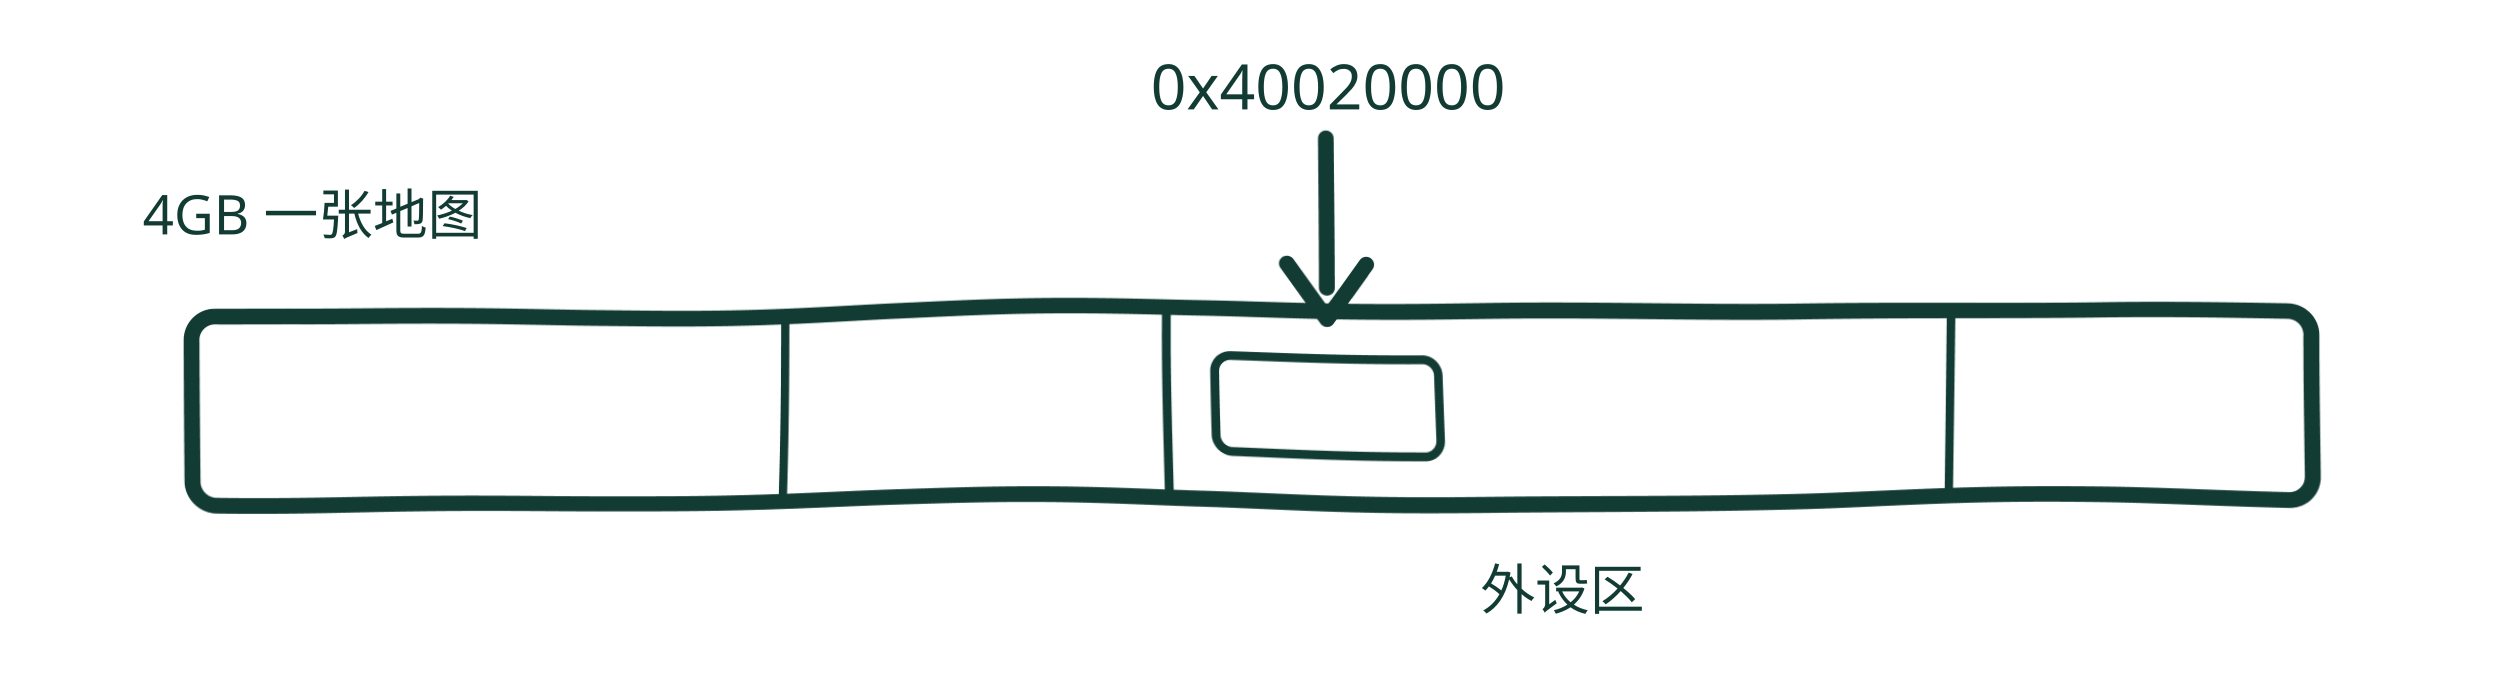
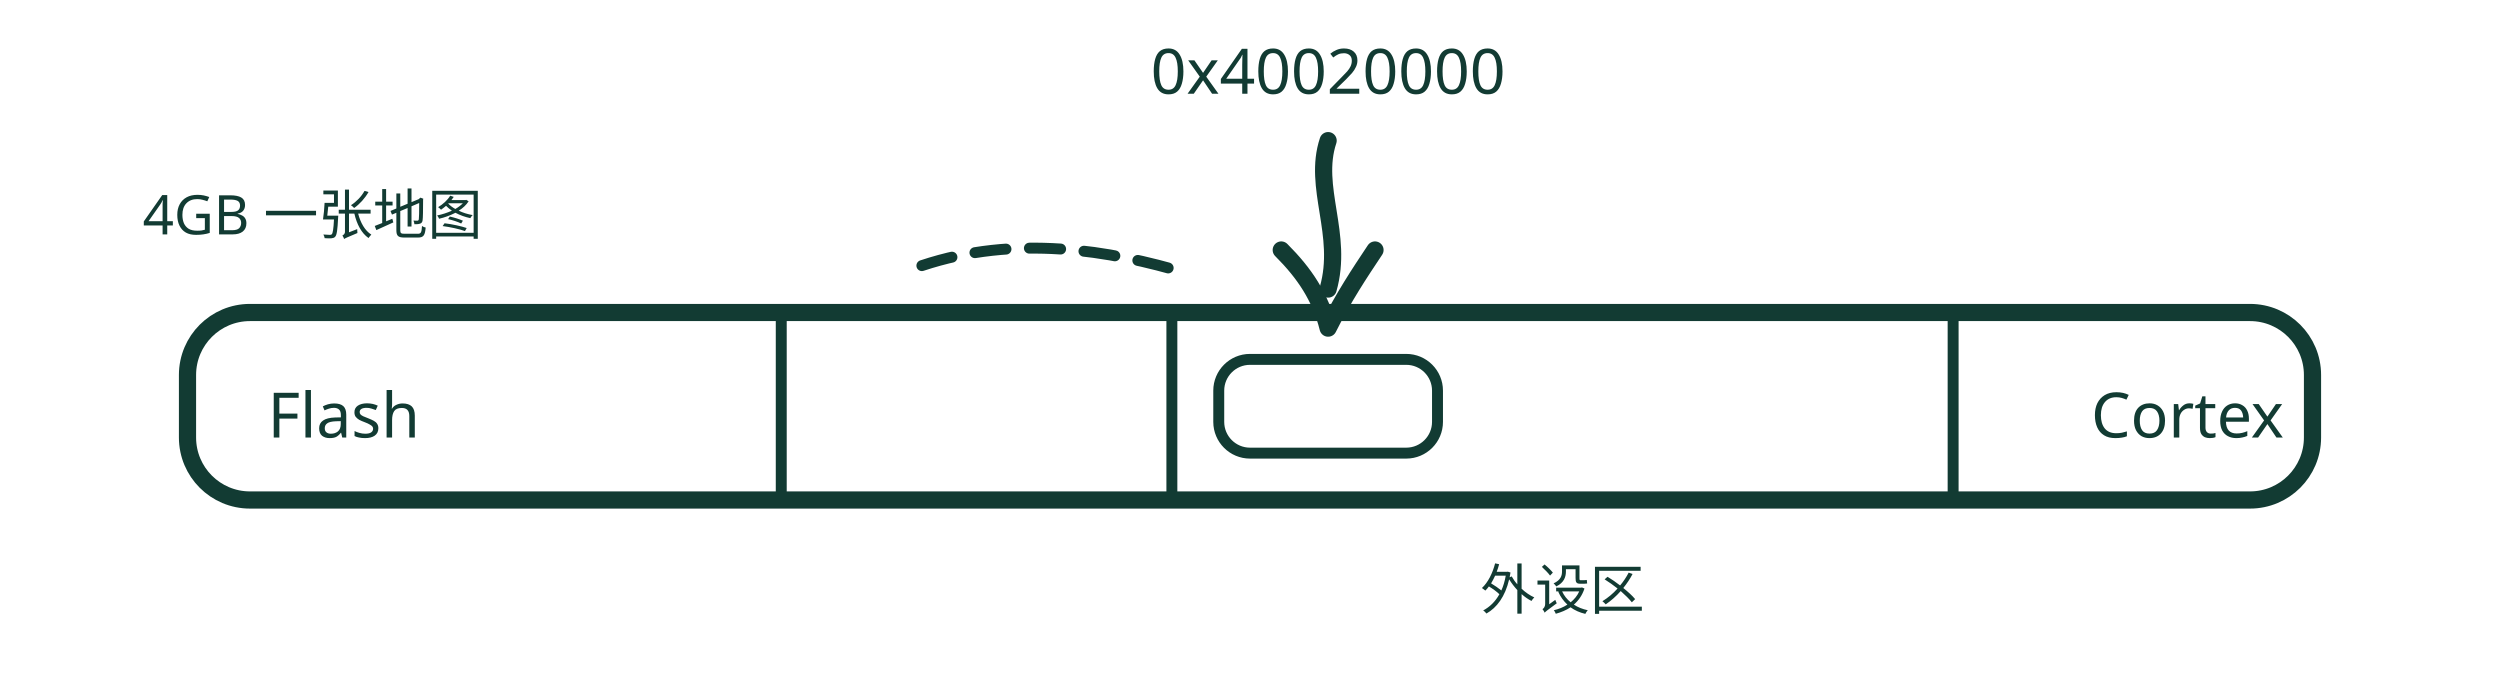
- <svg xmlns="http://www.w3.org/2000/svg" viewBox="0 0 320 88" role="img" aria-label="4GB 地址地图上圈出 GPIOA 的门牌 0x40020000">
-   <defs>
-     <filter id="hw-stm32-01-arch" x="-5%" y="-5%" width="110%" height="110%">
-       <feTurbulence type="fractalNoise" baseFrequency="0.013" numOctaves="2" seed="1" result="n" />
-       <feDisplacementMap in="SourceGraphic" in2="n" scale="3.2" />
-     </filter>
-   </defs>
-   <g filter="url(#hw-stm32-01-arch)" fill="none" stroke="var(--cover-ink, #123b33)" stroke-linecap="round" stroke-linejoin="round">
-     <rect x="24" y="40" width="272" height="24" rx="3" stroke-width="2" />
-     <path d="M100 40 V64 M150 40 V64 M250 40 V64" stroke-width="1.1" />
-     <rect x="156" y="46" width="28" height="12" rx="2" stroke-width="1.1" />
-     <path d="M170 18 V37" stroke-width="2" />
-     <path d="M165 34 L170 41 L175 34" stroke-width="2" />
-   </g>
-   <text x="170" y="14" font-size="8" font-family="sans-serif" fill="var(--cover-ink, #123b33)" stroke="none" text-anchor="middle">0x40020000</text>
+ <svg xmlns="http://www.w3.org/2000/svg" viewBox="0 0 320 88" role="img" aria-label="4GB 地址地图上圈出 GPIOA 的门牌 0x40020000" fill="none" stroke="var(--cover-ink, #123b33)" stroke-linecap="round" stroke-linejoin="round">
+   <rect x="24" y="40" width="272" height="24" rx="8" stroke-width="2.2" />
+   <path d="M100 40 C 100 43, 100 38, 100 64 M150 40 C 150 43, 150 38, 150 64 M250 40 C 250 43, 250 38, 250 64" stroke-width="1.4" />
+   <rect x="156" y="46" width="28" height="12" rx="4" stroke-width="1.4" />
+   <path d="M170 18 C 168 24, 172 30, 170 37" stroke-width="2.2" />
+   <path d="M164 32 C 167 35, 169 38, 170 42 C 172 38, 174 35, 176 32" stroke-width="2.2" />
+   <path d="M118 34 C 130 30, 142 32, 152 35" stroke-width="1.4" stroke-dasharray="4 3" />
+   <text x="170" y="12" font-size="8" font-family="sans-serif" fill="var(--cover-ink, #123b33)" stroke="none" text-anchor="middle">0x40020000</text>
  <text x="200" y="78" font-size="7" font-family="sans-serif" fill="var(--cover-ink, #123b33)" stroke="none" text-anchor="middle">外设区</text>
  <text x="40" y="30" font-size="7" font-family="sans-serif" fill="var(--cover-ink, #123b33)" stroke="none" text-anchor="middle">4GB 一张地图</text>
+   <text x="44" y="56" font-size="8" font-family="sans-serif" fill="var(--cover-ink, #123b33)" stroke="none" text-anchor="middle">Flash</text>
+   <text x="280" y="56" font-size="8" font-family="sans-serif" fill="var(--cover-ink, #123b33)" stroke="none" text-anchor="middle">Cortex</text>
</svg>
